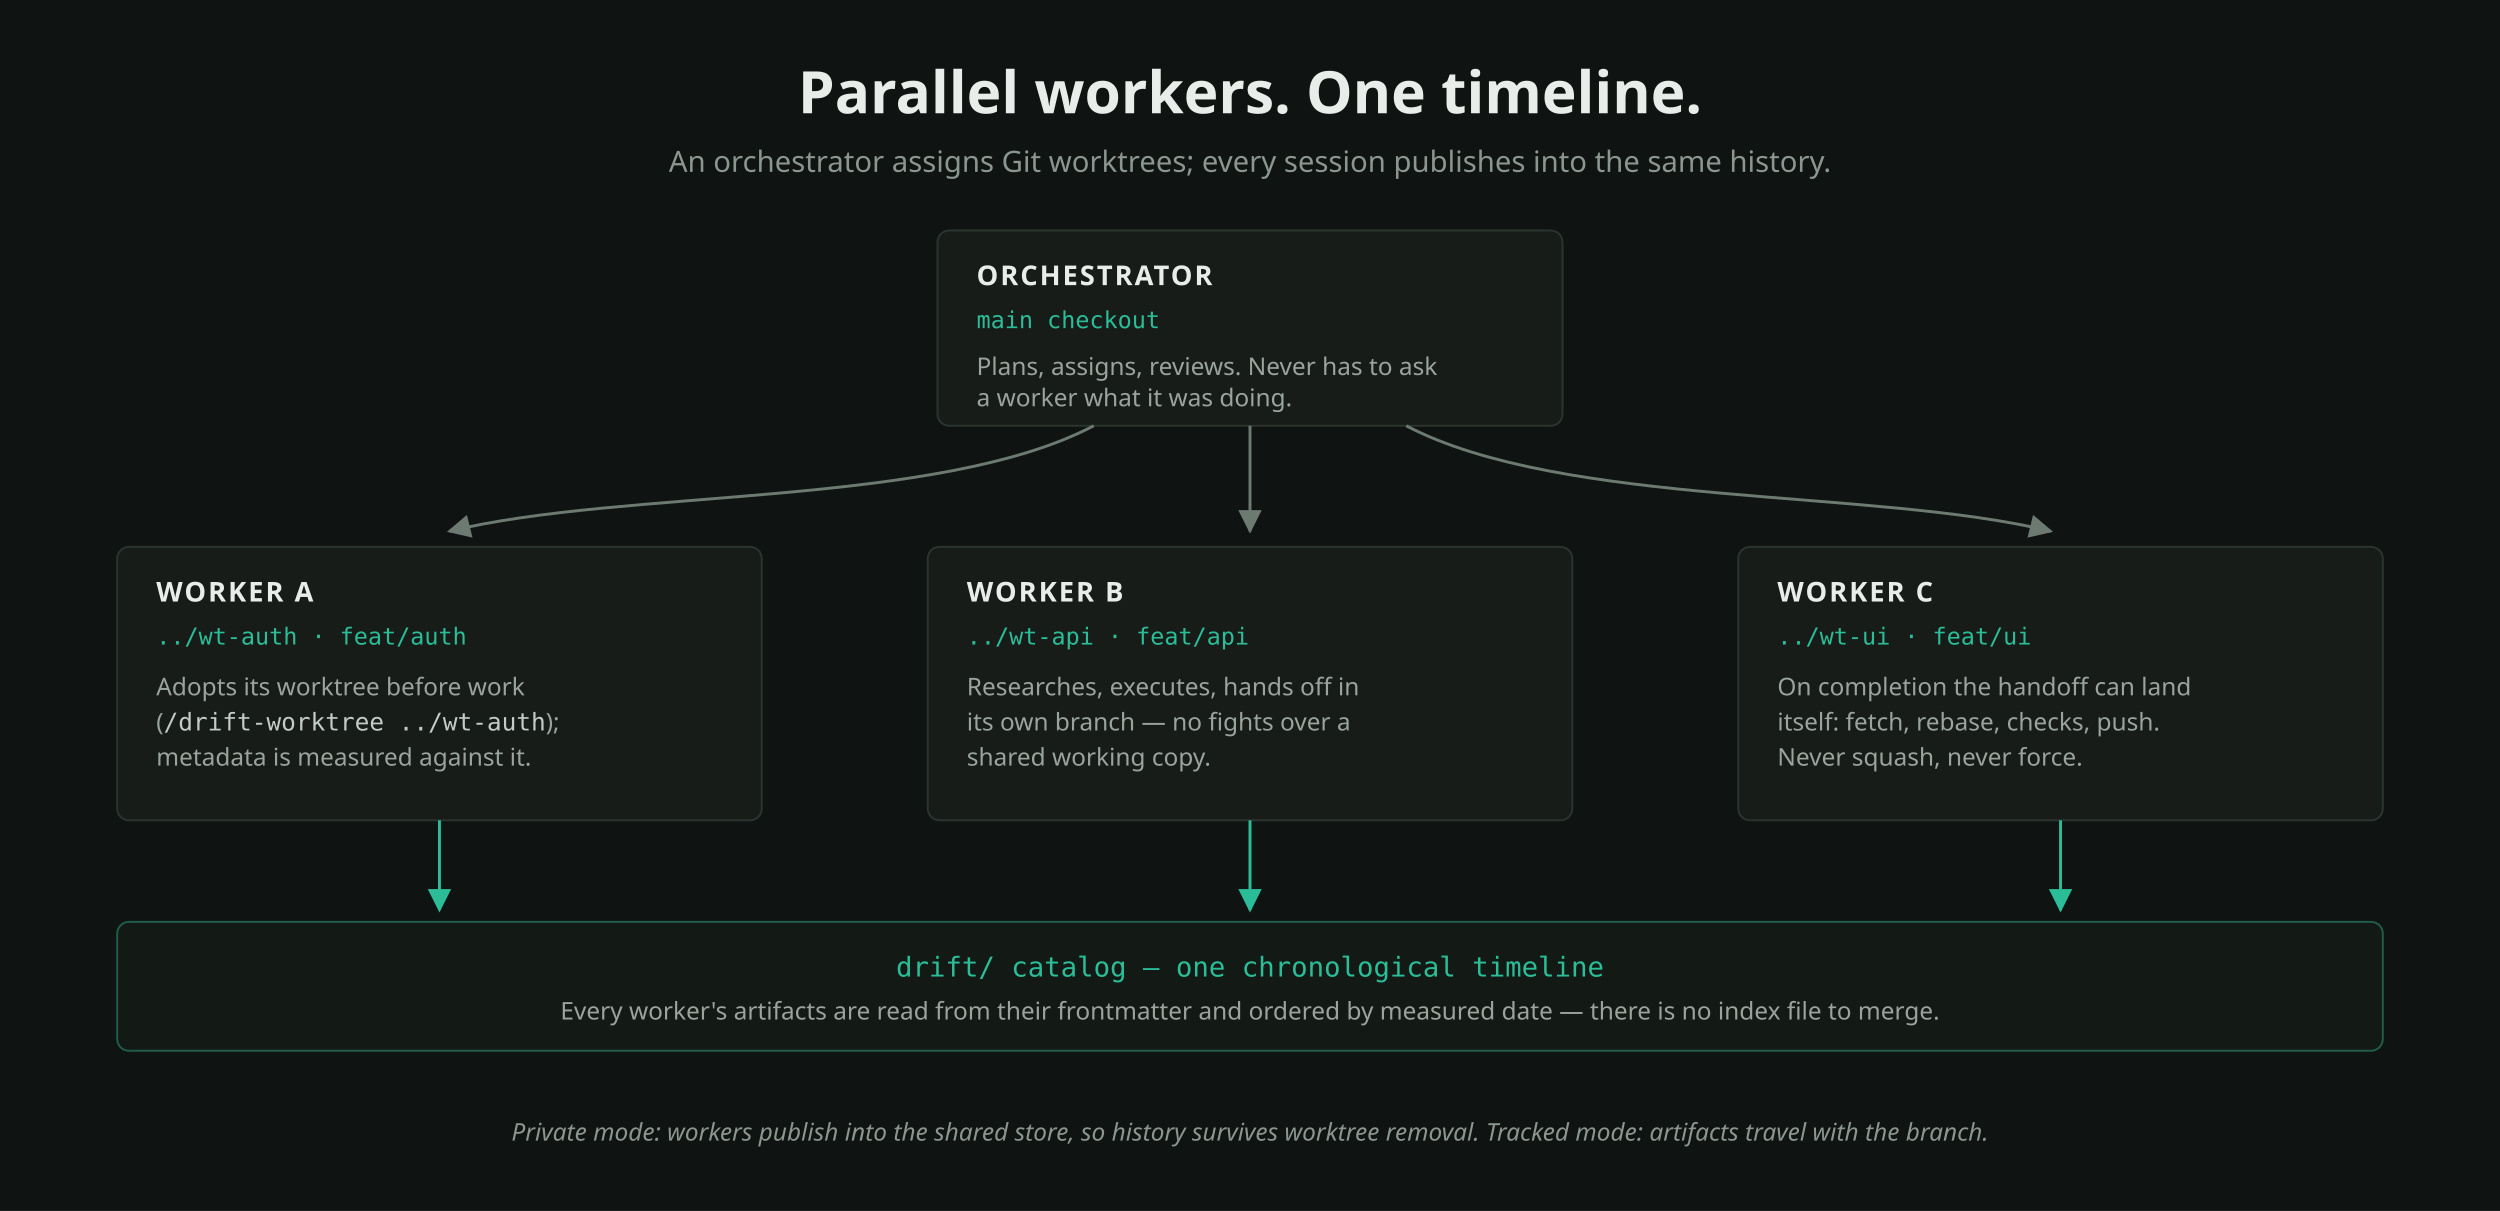
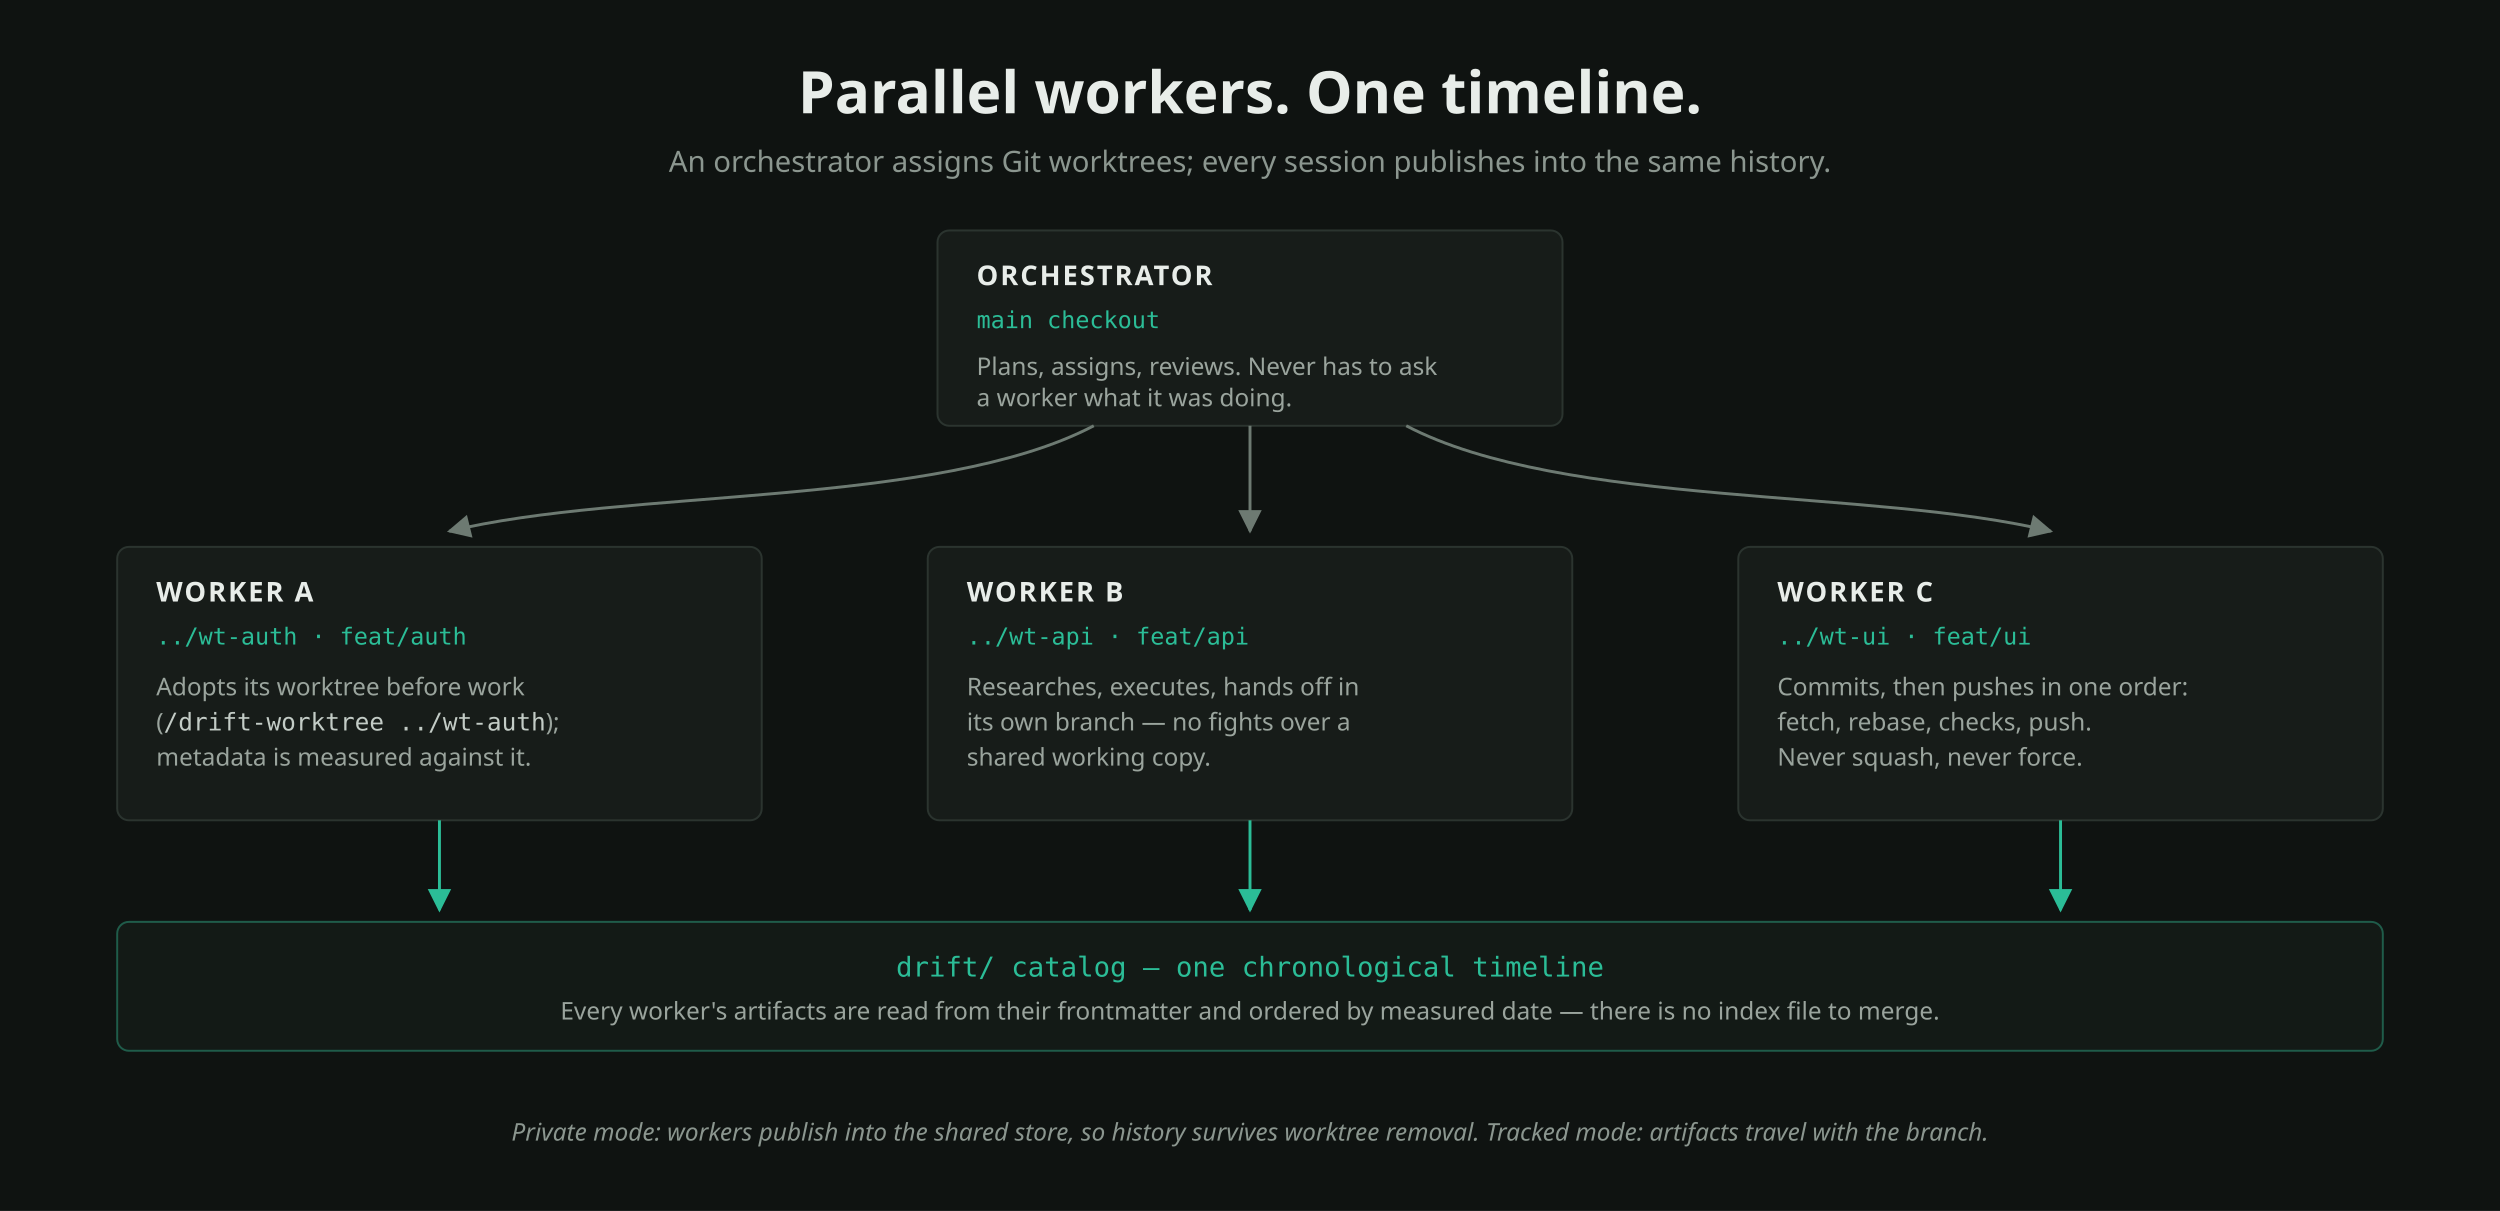
<svg xmlns="http://www.w3.org/2000/svg" viewBox="0 0 1280 620" width="1280" height="620">
  <defs>
    <marker id="arrGreen5" viewBox="0 0 10 10" refX="9" refY="5" markerWidth="8" markerHeight="8" orient="auto-start-reverse">
      <path d="M0,0 L10,5 L0,10 z" fill="#2bbd97" />
    </marker>
    <marker id="arrDim5" viewBox="0 0 10 10" refX="9" refY="5" markerWidth="8" markerHeight="8" orient="auto-start-reverse">
      <path d="M0,0 L10,5 L0,10 z" fill="#6d7a72" />
    </marker>
  </defs>
  <style>
    .t { font-family: 'Segoe UI', system-ui, -apple-system, sans-serif; }
    .m { font-family: Consolas, 'Cascadia Code', Menlo, monospace; }
    .title { font-size: 30px; font-weight: 600; fill: #e8ede9; }
    .sub { font-size: 15px; fill: #8b968f; }
    .h { font-size: 14px; font-weight: 600; fill: #e8ede9; letter-spacing: 1px; }
    .body { font-size: 12.5px; fill: #9aa49d; }
    .panel { fill: #171c19; stroke: #2b342f; stroke-width: 1; }
  </style>
  <rect width="1280" height="620" fill="#0f1311" />
  <text class="t title" x="640" y="58" text-anchor="middle">Parallel workers. One timeline.</text>
  <text class="t sub" x="640" y="88" text-anchor="middle">An orchestrator assigns Git worktrees; every session publishes into the same history.</text>
  <rect class="panel" x="480" y="118" width="320" height="100" rx="6" />
  <text class="t h" x="500" y="146">ORCHESTRATOR</text>
  <text class="m" x="500" y="168" font-size="12" fill="#2bbd97">main checkout</text>
  <text class="t body" x="500" y="192">Plans, assigns, reviews. Never has to ask</text>
  <text class="t body" x="500" y="208">a worker what it was doing.</text>
  <path d="M 560 218 C 480 260, 320 250, 230 272" fill="none" stroke="#6d7a72" stroke-width="1.5" marker-end="url(#arrDim5)" />
  <line x1="640" y1="218" x2="640" y2="272" stroke="#6d7a72" stroke-width="1.5" marker-end="url(#arrDim5)" />
  <path d="M 720 218 C 800 260, 960 250, 1050 272" fill="none" stroke="#6d7a72" stroke-width="1.5" marker-end="url(#arrDim5)" />
  <rect class="panel" x="60" y="280" width="330" height="140" rx="6" />
  <text class="t h" x="80" y="308">WORKER A</text>
  <text class="m" x="80" y="330" font-size="12" fill="#2bbd97">../wt-auth · feat/auth</text>
  <text class="t body" x="80" y="356">Adopts its worktree before work</text>
  <text class="t body" x="80" y="374">(<tspan class="m" fill="#c3ccc6">/drift-worktree ../wt-auth</tspan>);</text>
  <text class="t body" x="80" y="392">metadata is measured against it.</text>
  <rect class="panel" x="475" y="280" width="330" height="140" rx="6" />
  <text class="t h" x="495" y="308">WORKER B</text>
  <text class="m" x="495" y="330" font-size="12" fill="#2bbd97">../wt-api · feat/api</text>
  <text class="t body" x="495" y="356">Researches, executes, hands off in</text>
  <text class="t body" x="495" y="374">its own branch — no fights over a</text>
  <text class="t body" x="495" y="392">shared working copy.</text>
  <rect class="panel" x="890" y="280" width="330" height="140" rx="6" />
  <text class="t h" x="910" y="308">WORKER C</text>
  <text class="m" x="910" y="330" font-size="12" fill="#2bbd97">../wt-ui · feat/ui</text>
-   <text class="t body" x="910" y="356">On completion the handoff can land</text>
-   <text class="t body" x="910" y="374">itself: fetch, rebase, checks, push.</text>
+   <text class="t body" x="910" y="356">Commits, then pushes in one order:</text>
+   <text class="t body" x="910" y="374">fetch, rebase, checks, push.</text>
  <text class="t body" x="910" y="392">Never squash, never force.</text>
  <line x1="225" y1="420" x2="225" y2="466" stroke="#2bbd97" stroke-width="1.5" marker-end="url(#arrGreen5)" />
  <line x1="640" y1="420" x2="640" y2="466" stroke="#2bbd97" stroke-width="1.5" marker-end="url(#arrGreen5)" />
  <line x1="1055" y1="420" x2="1055" y2="466" stroke="#2bbd97" stroke-width="1.5" marker-end="url(#arrGreen5)" />
  <rect x="60" y="472" width="1160" height="66" rx="6" fill="#131a16" stroke="#1f5c4a" stroke-width="1" />
  <text class="m" x="640" y="500" text-anchor="middle" font-size="14" fill="#2bbd97">drift/ catalog — one chronological timeline</text>
  <text class="t" x="640" y="522" text-anchor="middle" font-size="12.5" fill="#9aa49d">Every worker's artifacts are read from their frontmatter and ordered by measured date — there is no index file to merge.</text>
  <text class="t" x="640" y="584" text-anchor="middle" font-size="12.5" font-style="italic" fill="#8b968f">Private mode: workers publish into the shared store, so history survives worktree removal. Tracked mode: artifacts travel with the branch.</text>
</svg>
